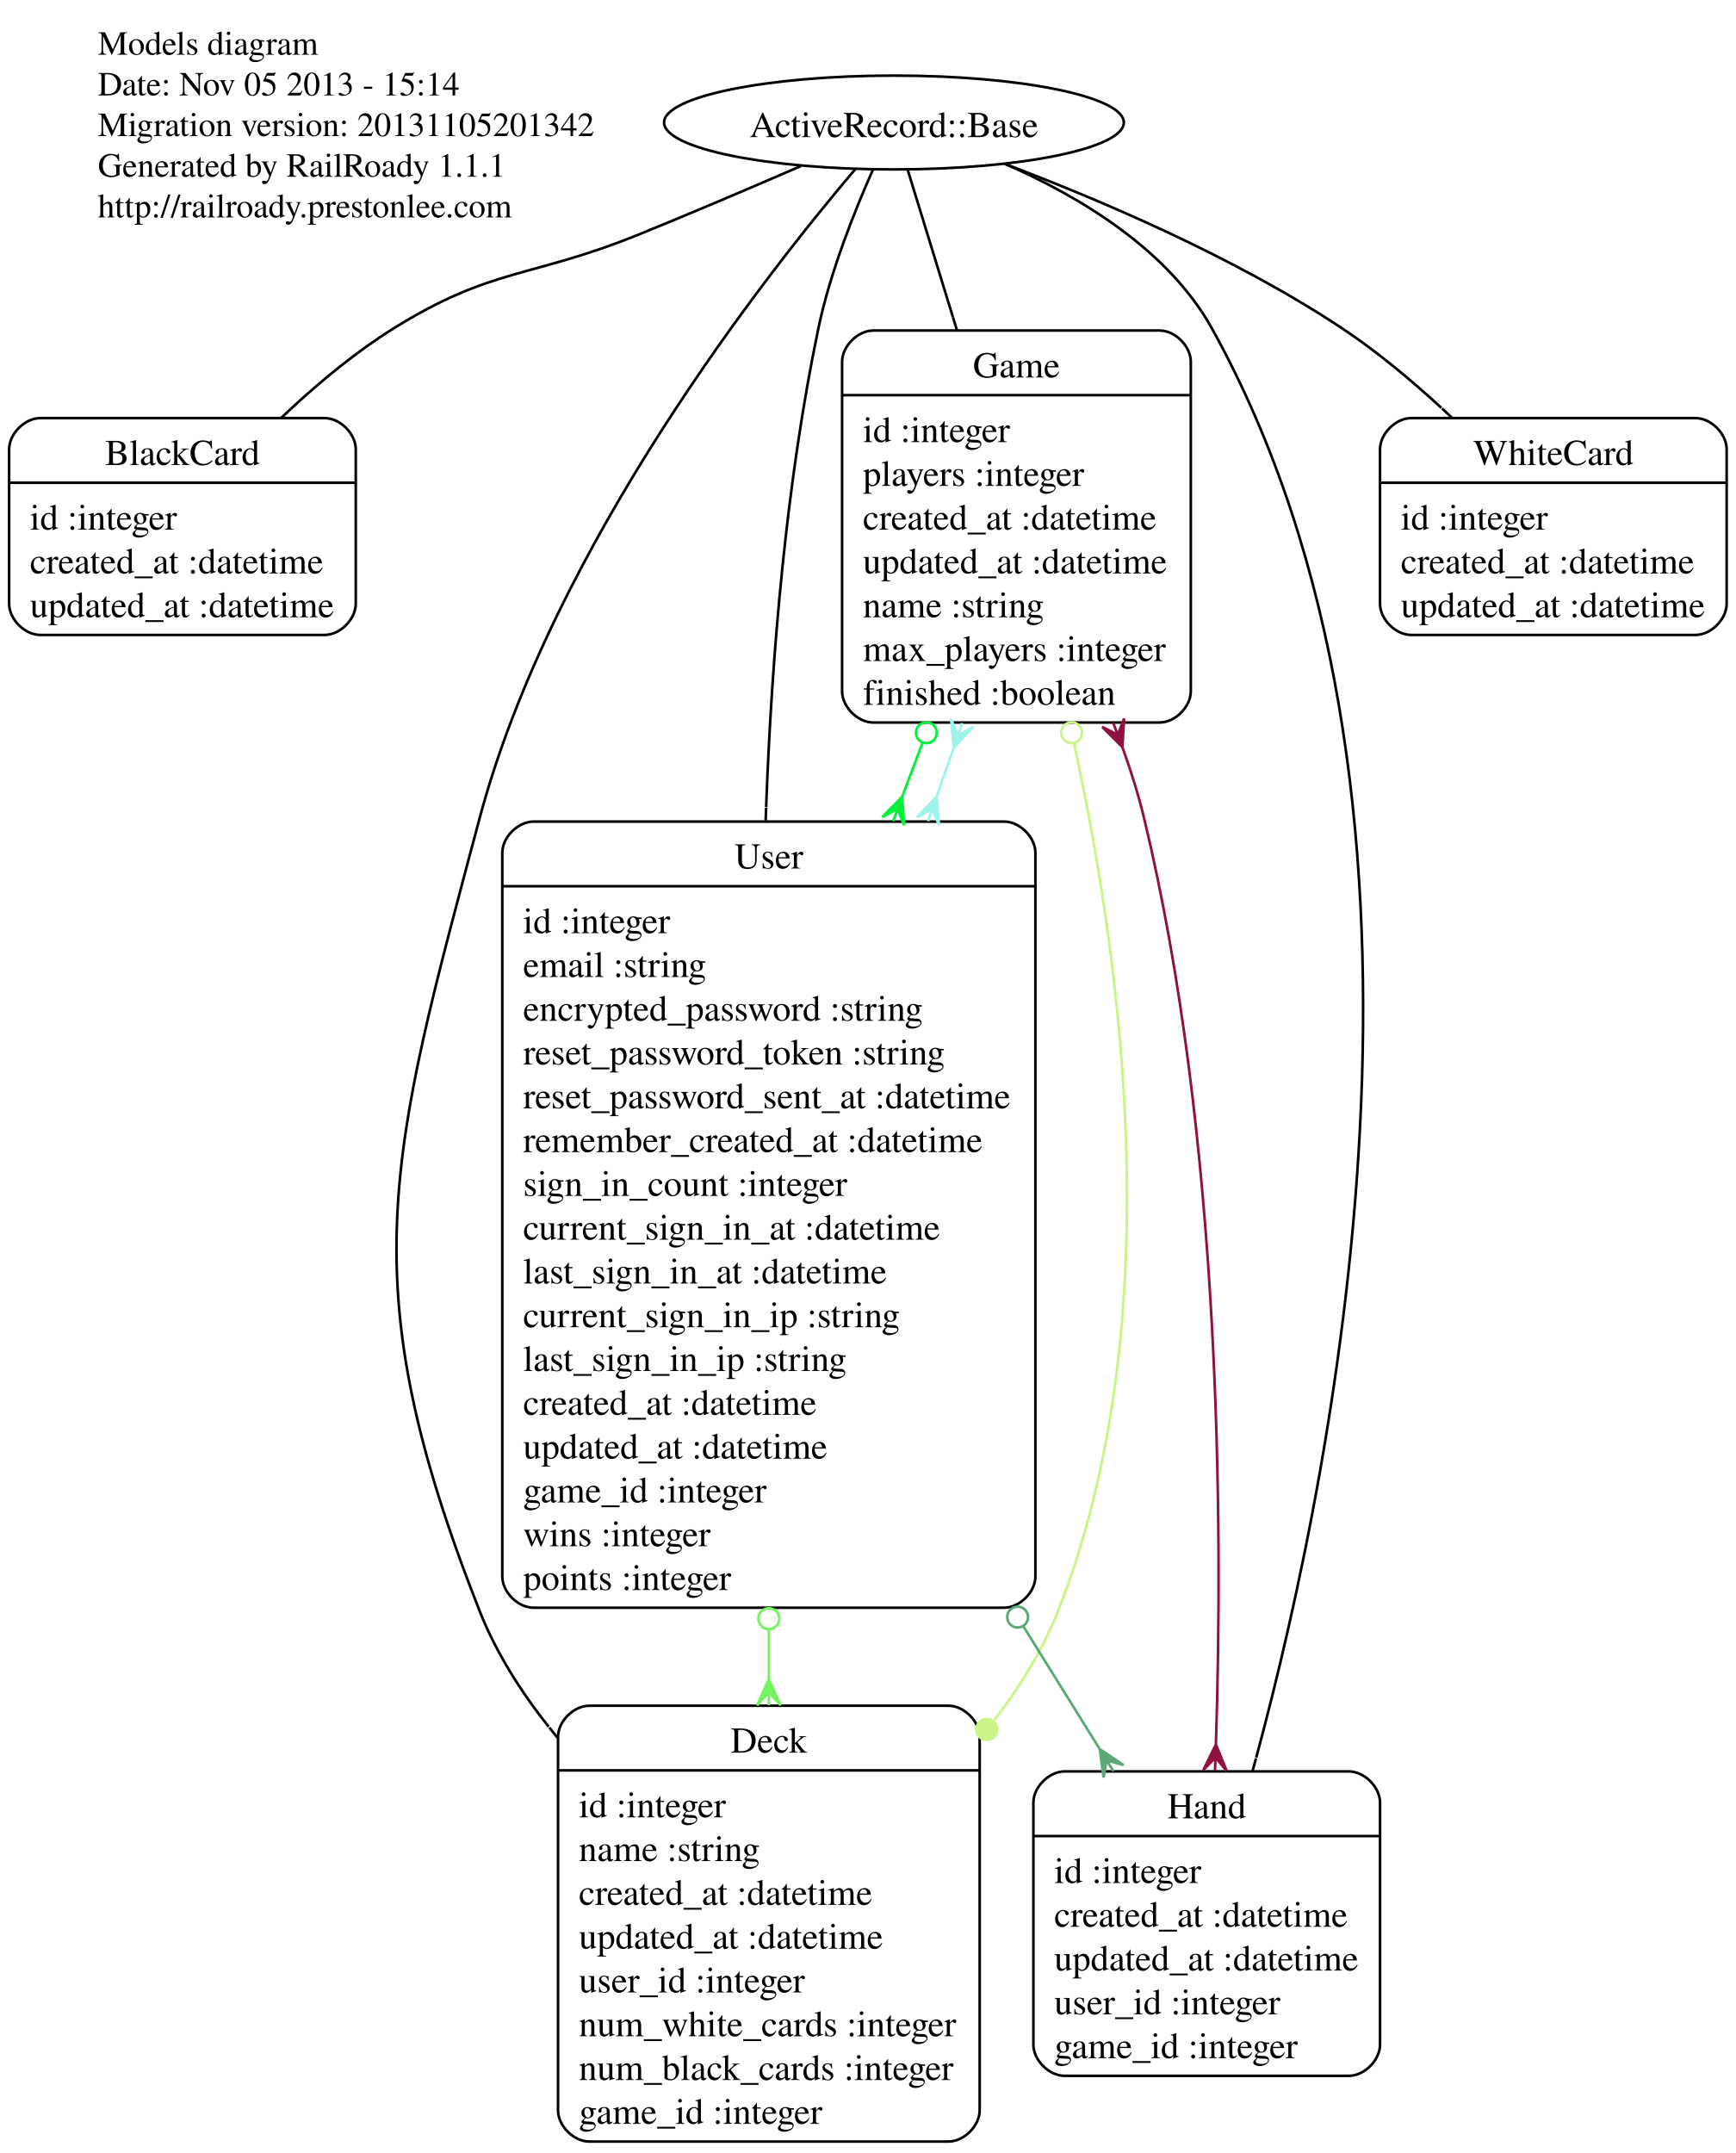
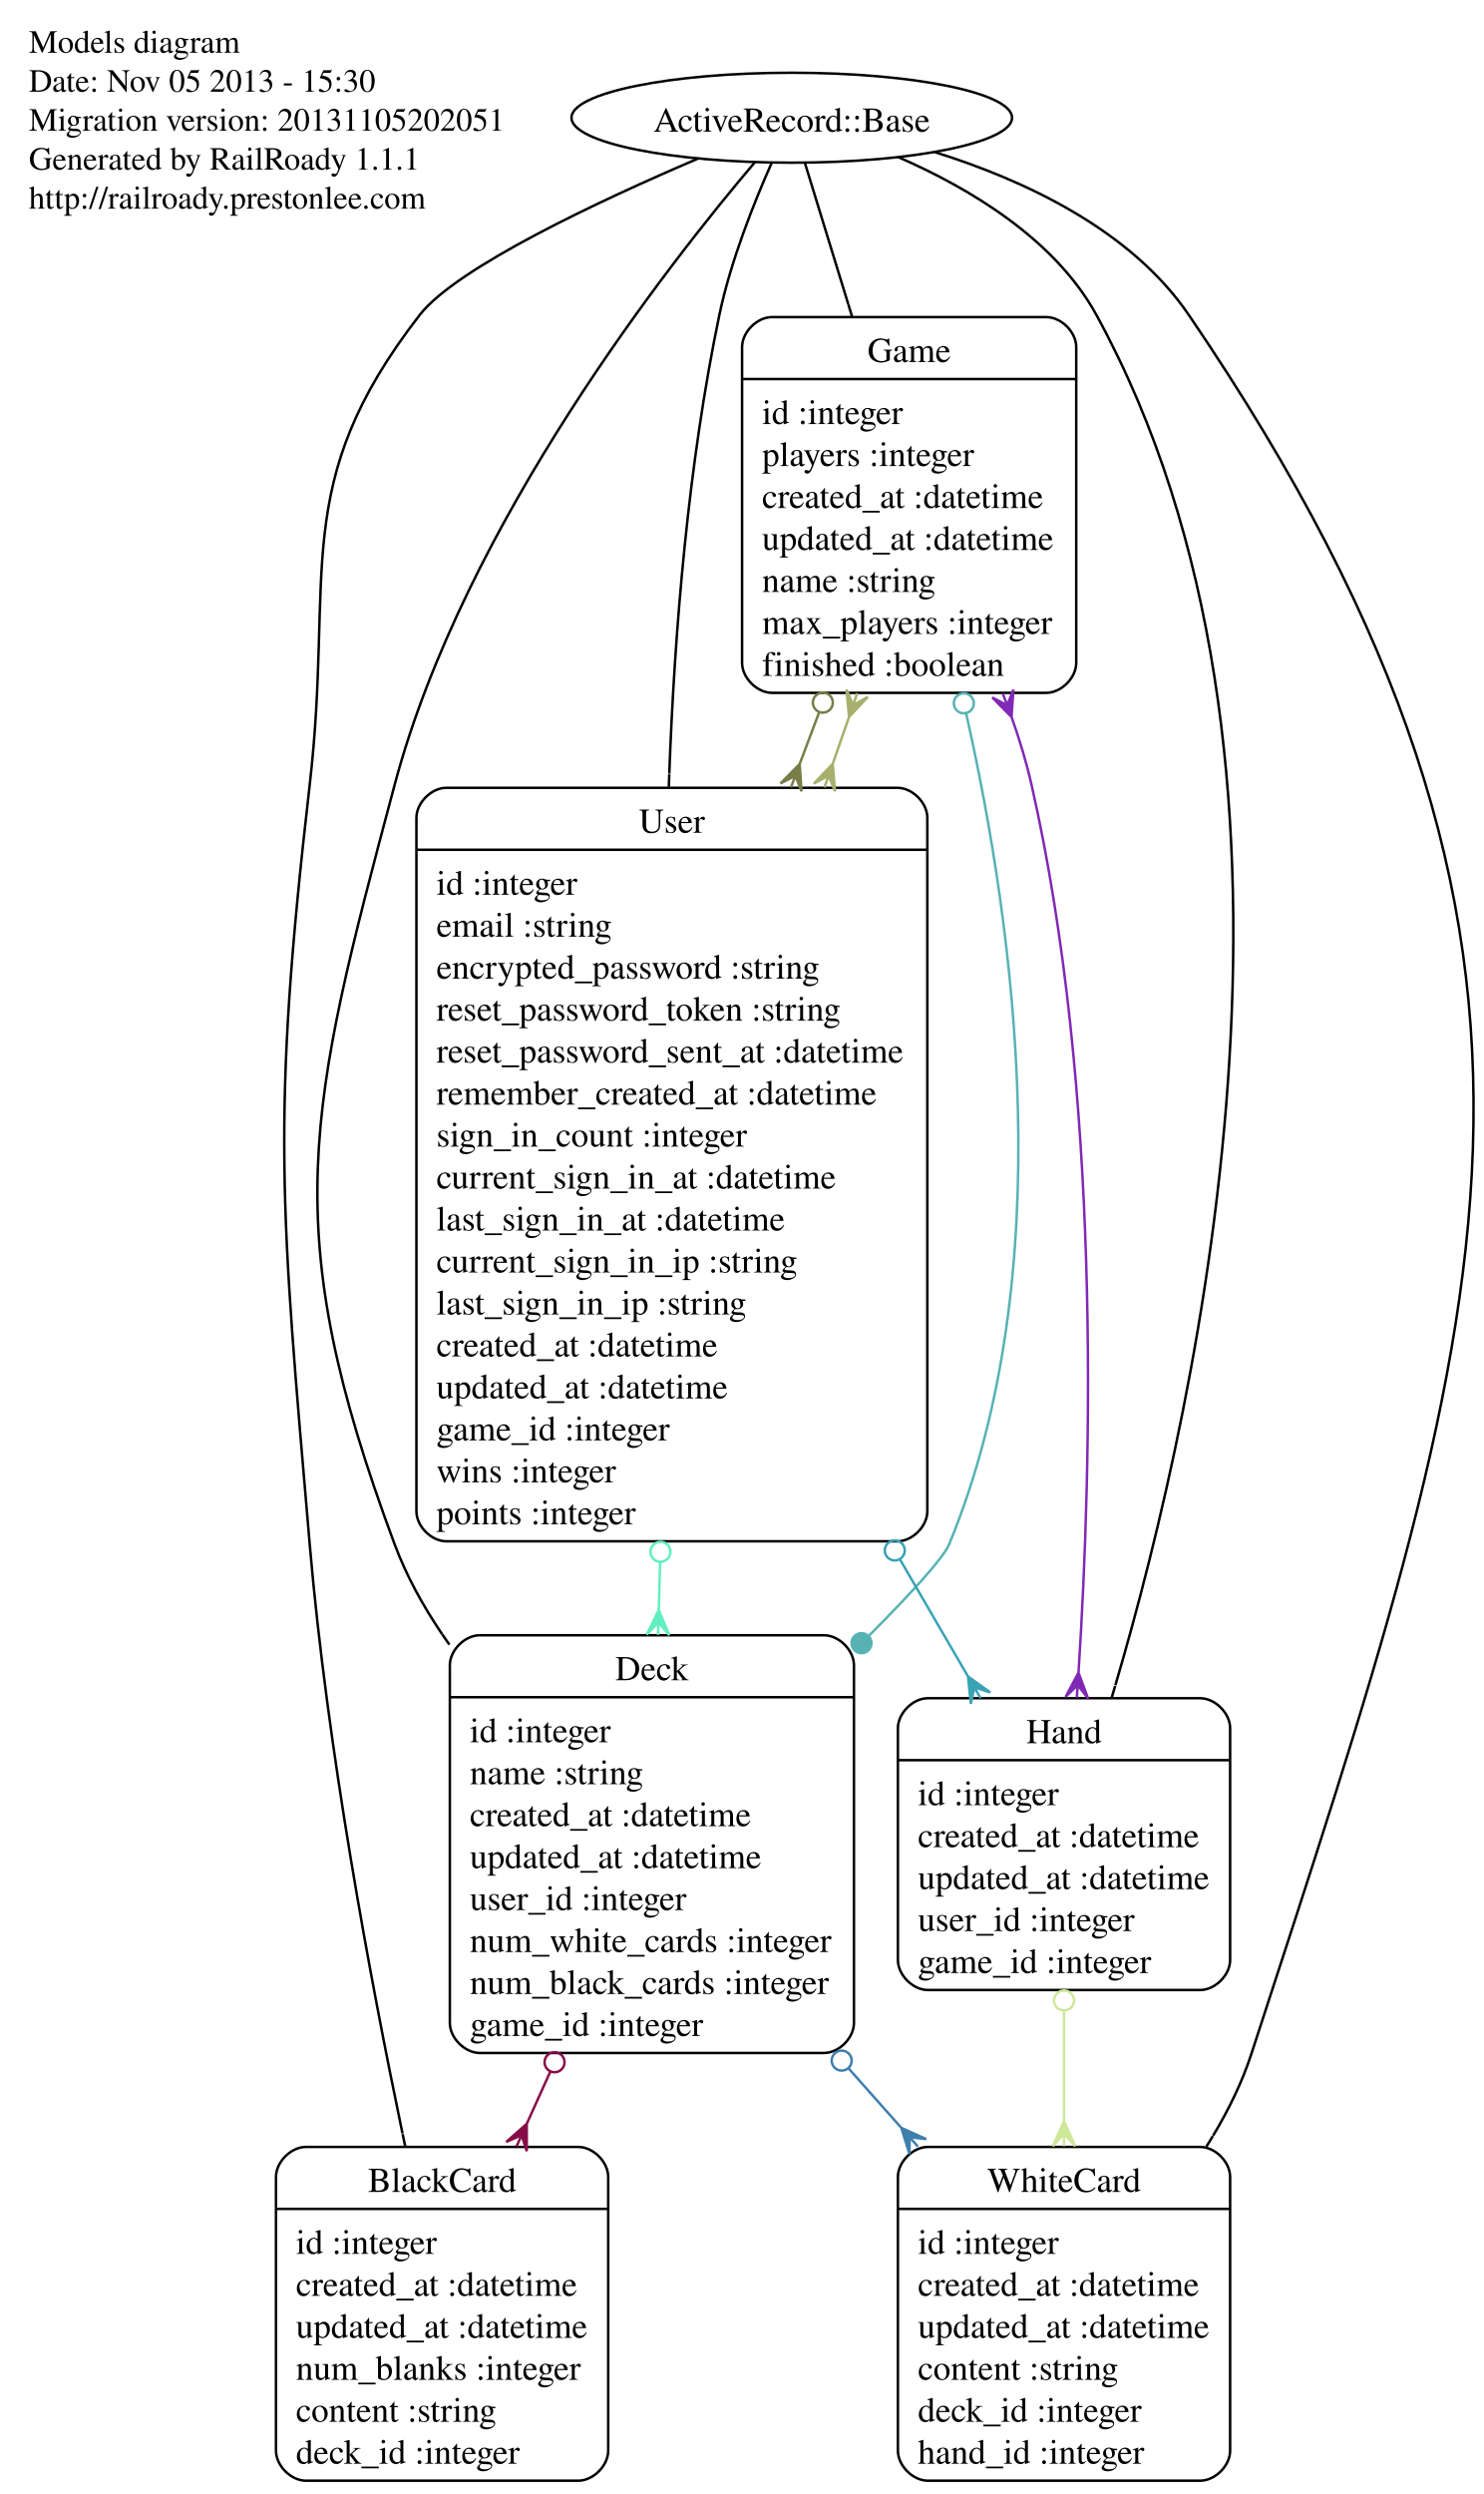
- <svg xmlns="http://www.w3.org/2000/svg" width="666pt" height="826pt" viewBox="0.00 0.00 666.00 826.00">
-   <g id="graph0" class="graph" transform="scale(1 1) rotate(0) translate(4 822)">
-     <polygon fill="white" stroke="white" points="-4,4 -4,-822 662,-822 662,4 -4,4" />
+ <svg xmlns="http://www.w3.org/2000/svg" width="594pt" height="998pt" viewBox="0.00 0.00 594.14 998.00">
+   <g id="graph0" class="graph" transform="scale(1 1) rotate(0) translate(4 994)">
+     <polygon fill="white" stroke="white" points="-4,4 -4,-994 590.138,-994 590.138,4 -4,4" />
    <g id="node1" class="node">
-       <text text-anchor="start" x="33.55" y="-801" font-family="Times,serif" font-size="13.00">Models diagram</text>
-       <text text-anchor="start" x="33.55" y="-785.4" font-family="Times,serif" font-size="13.00">Date: Nov 05 2013 - 15:14</text>
-       <text text-anchor="start" x="33.55" y="-769.8" font-family="Times,serif" font-size="13.00">Migration version: 20131105201342</text>
-       <text text-anchor="start" x="33.55" y="-754.2" font-family="Times,serif" font-size="13.00">Generated by RailRoady 1.1.1</text>
-       <text text-anchor="start" x="33.55" y="-738.6" font-family="Times,serif" font-size="13.00">http://railroady.prestonlee.com</text>
+       <text text-anchor="start" x="7.55" y="-973" font-family="Times,serif" font-size="13.00">Models diagram</text>
+       <text text-anchor="start" x="7.55" y="-957.4" font-family="Times,serif" font-size="13.00">Date: Nov 05 2013 - 15:30</text>
+       <text text-anchor="start" x="7.55" y="-941.8" font-family="Times,serif" font-size="13.00">Migration version: 20131105202051</text>
+       <text text-anchor="start" x="7.55" y="-926.2" font-family="Times,serif" font-size="13.00">Generated by RailRoady 1.1.1</text>
+       <text text-anchor="start" x="7.55" y="-910.6" font-family="Times,serif" font-size="13.00">http://railroady.prestonlee.com</text>
    </g>
    <g id="node2" class="node">
-       <path fill="none" stroke="black" d="M11.495,-578.4C11.495,-578.4 120.505,-578.4 120.505,-578.4 126.505,-578.4 132.505,-584.4 132.505,-590.4 132.505,-590.4 132.505,-649.6 132.505,-649.6 132.505,-655.6 126.505,-661.6 120.505,-661.6 120.505,-661.6 11.495,-661.6 11.495,-661.6 5.495,-661.6 -0.505,-655.6 -0.505,-649.6 -0.505,-649.6 -0.505,-590.4 -0.505,-590.4 -0.505,-584.4 5.495,-578.4 11.495,-578.4" />
-       <text text-anchor="middle" x="66" y="-643.6" font-family="Times,serif" font-size="14.00">BlackCard</text>
-       <polyline fill="none" stroke="black" points="-0.505,-636.8 132.505,-636.8 " />
-       <text text-anchor="start" x="7.495" y="-618.8" font-family="Times,serif" font-size="14.00">id :integer</text>
-       <text text-anchor="start" x="7.495" y="-602" font-family="Times,serif" font-size="14.00">created_at :datetime</text>
-       <text text-anchor="start" x="7.495" y="-585.2" font-family="Times,serif" font-size="14.00">updated_at :datetime</text>
+       <path fill="none" stroke="black" d="M118.495,-1.2C118.495,-1.2 227.505,-1.2 227.505,-1.2 233.505,-1.2 239.505,-7.2 239.505,-13.2 239.505,-13.2 239.505,-122.8 239.505,-122.8 239.505,-128.8 233.505,-134.8 227.505,-134.8 227.505,-134.8 118.495,-134.8 118.495,-134.8 112.495,-134.8 106.495,-128.8 106.495,-122.8 106.495,-122.8 106.495,-13.2 106.495,-13.2 106.495,-7.2 112.495,-1.2 118.495,-1.2" />
+       <text text-anchor="middle" x="173" y="-116.8" font-family="Times,serif" font-size="14.00">BlackCard</text>
+       <polyline fill="none" stroke="black" points="106.495,-110 239.505,-110 " />
+       <text text-anchor="start" x="114.495" y="-92" font-family="Times,serif" font-size="14.00">id :integer</text>
+       <text text-anchor="start" x="114.495" y="-75.2" font-family="Times,serif" font-size="14.00">created_at :datetime</text>
+       <text text-anchor="start" x="114.495" y="-58.4" font-family="Times,serif" font-size="14.00">updated_at :datetime</text>
+       <text text-anchor="start" x="114.495" y="-41.6" font-family="Times,serif" font-size="14.00">num_blanks :integer</text>
+       <text text-anchor="start" x="114.495" y="-24.8" font-family="Times,serif" font-size="14.00">content :string</text>
+       <text text-anchor="start" x="114.495" y="-8" font-family="Times,serif" font-size="14.00">deck_id :integer</text>
    </g>
    <g id="node3" class="node">
-       <path fill="none" stroke="black" d="M222.105,-0.4C222.105,-0.4 359.895,-0.4 359.895,-0.4 365.895,-0.4 371.895,-6.4 371.895,-12.4 371.895,-12.4 371.895,-155.6 371.895,-155.6 371.895,-161.6 365.895,-167.6 359.895,-167.6 359.895,-167.6 222.105,-167.6 222.105,-167.6 216.105,-167.6 210.105,-161.6 210.105,-155.6 210.105,-155.6 210.105,-12.4 210.105,-12.4 210.105,-6.4 216.105,-0.4 222.105,-0.4" />
-       <text text-anchor="middle" x="291" y="-149.6" font-family="Times,serif" font-size="14.00">Deck</text>
-       <polyline fill="none" stroke="black" points="210.105,-142.8 371.895,-142.8 " />
-       <text text-anchor="start" x="218.105" y="-124.8" font-family="Times,serif" font-size="14.00">id :integer</text>
-       <text text-anchor="start" x="218.105" y="-108" font-family="Times,serif" font-size="14.00">name :string</text>
-       <text text-anchor="start" x="218.105" y="-91.2" font-family="Times,serif" font-size="14.00">created_at :datetime</text>
-       <text text-anchor="start" x="218.105" y="-74.4" font-family="Times,serif" font-size="14.00">updated_at :datetime</text>
-       <text text-anchor="start" x="218.105" y="-57.6" font-family="Times,serif" font-size="14.00">user_id :integer</text>
-       <text text-anchor="start" x="218.105" y="-40.8" font-family="Times,serif" font-size="14.00">num_white_cards :integer</text>
-       <text text-anchor="start" x="218.105" y="-24" font-family="Times,serif" font-size="14.00">num_black_cards :integer</text>
-       <text text-anchor="start" x="218.105" y="-7.2" font-family="Times,serif" font-size="14.00">game_id :integer</text>
+       <path fill="none" stroke="black" d="M188.105,-172.4C188.105,-172.4 325.895,-172.4 325.895,-172.4 331.895,-172.4 337.895,-178.4 337.895,-184.4 337.895,-184.4 337.895,-327.6 337.895,-327.6 337.895,-333.6 331.895,-339.6 325.895,-339.6 325.895,-339.6 188.105,-339.6 188.105,-339.6 182.105,-339.6 176.105,-333.6 176.105,-327.6 176.105,-327.6 176.105,-184.4 176.105,-184.4 176.105,-178.4 182.105,-172.4 188.105,-172.4" />
+       <text text-anchor="middle" x="257" y="-321.6" font-family="Times,serif" font-size="14.00">Deck</text>
+       <polyline fill="none" stroke="black" points="176.105,-314.8 337.895,-314.8 " />
+       <text text-anchor="start" x="184.105" y="-296.8" font-family="Times,serif" font-size="14.00">id :integer</text>
+       <text text-anchor="start" x="184.105" y="-280" font-family="Times,serif" font-size="14.00">name :string</text>
+       <text text-anchor="start" x="184.105" y="-263.2" font-family="Times,serif" font-size="14.00">created_at :datetime</text>
+       <text text-anchor="start" x="184.105" y="-246.4" font-family="Times,serif" font-size="14.00">updated_at :datetime</text>
+       <text text-anchor="start" x="184.105" y="-229.6" font-family="Times,serif" font-size="14.00">user_id :integer</text>
+       <text text-anchor="start" x="184.105" y="-212.8" font-family="Times,serif" font-size="14.00">num_white_cards :integer</text>
+       <text text-anchor="start" x="184.105" y="-196" font-family="Times,serif" font-size="14.00">num_black_cards :integer</text>
+       <text text-anchor="start" x="184.105" y="-179.2" font-family="Times,serif" font-size="14.00">game_id :integer</text>
+     </g>
+     <g id="edge3" class="edge">
+       <path fill="none" stroke="#870d49" d="M216.345,-164.979C213.202,-158.02 210.049,-151.038 206.957,-144.19" />
+       <ellipse fill="none" stroke="#870d49" cx="218.021" cy="-168.689" rx="4" ry="4" />
+       <polygon fill="#870d49" stroke="#870d49" points="206.9,-144.064 206.885,-133.098 204.842,-139.507 202.784,-134.95 202.784,-134.95 202.784,-134.95 204.842,-139.507 198.683,-136.802 206.9,-144.064 206.9,-144.064" />
+     </g>
+     <g id="node7" class="node">
+       <path fill="none" stroke="black" d="M367.495,-1.2C367.495,-1.2 476.505,-1.2 476.505,-1.2 482.505,-1.2 488.505,-7.2 488.505,-13.2 488.505,-13.2 488.505,-122.8 488.505,-122.8 488.505,-128.8 482.505,-134.8 476.505,-134.8 476.505,-134.8 367.495,-134.8 367.495,-134.8 361.495,-134.8 355.495,-128.8 355.495,-122.8 355.495,-122.8 355.495,-13.2 355.495,-13.2 355.495,-7.2 361.495,-1.2 367.495,-1.2" />
+       <text text-anchor="middle" x="422" y="-116.8" font-family="Times,serif" font-size="14.00">WhiteCard</text>
+       <polyline fill="none" stroke="black" points="355.495,-110 488.505,-110 " />
+       <text text-anchor="start" x="363.495" y="-92" font-family="Times,serif" font-size="14.00">id :integer</text>
+       <text text-anchor="start" x="363.495" y="-75.2" font-family="Times,serif" font-size="14.00">created_at :datetime</text>
+       <text text-anchor="start" x="363.495" y="-58.4" font-family="Times,serif" font-size="14.00">updated_at :datetime</text>
+       <text text-anchor="start" x="363.495" y="-41.6" font-family="Times,serif" font-size="14.00">content :string</text>
+       <text text-anchor="start" x="363.495" y="-24.8" font-family="Times,serif" font-size="14.00">deck_id :integer</text>
+       <text text-anchor="start" x="363.495" y="-8" font-family="Times,serif" font-size="14.00">hand_id :integer</text>
+     </g>
+     <g id="edge2" class="edge">
+       <path fill="none" stroke="#3e7fae" d="M335.812,-166.158C342.805,-158.275 349.834,-150.351 356.696,-142.615" />
+       <ellipse fill="none" stroke="#3e7fae" cx="332.987" cy="-169.342" rx="4" ry="4" />
+       <polygon fill="#3e7fae" stroke="#3e7fae" points="356.86,-142.431 366.862,-137.936 360.178,-138.69 363.496,-134.95 363.496,-134.95 363.496,-134.95 360.178,-138.69 360.13,-131.964 356.86,-142.431 356.86,-142.431" />
    </g>
    <g id="node4" class="node">
-       <path fill="none" stroke="black" d="M331.105,-544.8C331.105,-544.8 440.895,-544.8 440.895,-544.8 446.895,-544.8 452.895,-550.8 452.895,-556.8 452.895,-556.8 452.895,-683.2 452.895,-683.2 452.895,-689.2 446.895,-695.2 440.895,-695.2 440.895,-695.2 331.105,-695.2 331.105,-695.2 325.105,-695.2 319.105,-689.2 319.105,-683.2 319.105,-683.2 319.105,-556.8 319.105,-556.8 319.105,-550.8 325.105,-544.8 331.105,-544.8" />
-       <text text-anchor="middle" x="386" y="-677.2" font-family="Times,serif" font-size="14.00">Game</text>
-       <polyline fill="none" stroke="black" points="319.105,-670.4 452.895,-670.4 " />
-       <text text-anchor="start" x="327.105" y="-652.4" font-family="Times,serif" font-size="14.00">id :integer</text>
-       <text text-anchor="start" x="327.105" y="-635.6" font-family="Times,serif" font-size="14.00">players :integer</text>
-       <text text-anchor="start" x="327.105" y="-618.8" font-family="Times,serif" font-size="14.00">created_at :datetime</text>
-       <text text-anchor="start" x="327.105" y="-602" font-family="Times,serif" font-size="14.00">updated_at :datetime</text>
-       <text text-anchor="start" x="327.105" y="-585.2" font-family="Times,serif" font-size="14.00">name :string</text>
-       <text text-anchor="start" x="327.105" y="-568.4" font-family="Times,serif" font-size="14.00">max_players :integer</text>
-       <text text-anchor="start" x="327.105" y="-551.6" font-family="Times,serif" font-size="14.00">finished :boolean</text>
+       <path fill="none" stroke="black" d="M305.105,-716.8C305.105,-716.8 414.895,-716.8 414.895,-716.8 420.895,-716.8 426.895,-722.8 426.895,-728.8 426.895,-728.8 426.895,-855.2 426.895,-855.2 426.895,-861.2 420.895,-867.2 414.895,-867.2 414.895,-867.2 305.105,-867.2 305.105,-867.2 299.105,-867.2 293.105,-861.2 293.105,-855.2 293.105,-855.2 293.105,-728.8 293.105,-728.8 293.105,-722.8 299.105,-716.8 305.105,-716.8" />
+       <text text-anchor="middle" x="360" y="-849.2" font-family="Times,serif" font-size="14.00">Game</text>
+       <polyline fill="none" stroke="black" points="293.105,-842.4 426.895,-842.4 " />
+       <text text-anchor="start" x="301.105" y="-824.4" font-family="Times,serif" font-size="14.00">id :integer</text>
+       <text text-anchor="start" x="301.105" y="-807.6" font-family="Times,serif" font-size="14.00">players :integer</text>
+       <text text-anchor="start" x="301.105" y="-790.8" font-family="Times,serif" font-size="14.00">created_at :datetime</text>
+       <text text-anchor="start" x="301.105" y="-774" font-family="Times,serif" font-size="14.00">updated_at :datetime</text>
+       <text text-anchor="start" x="301.105" y="-757.2" font-family="Times,serif" font-size="14.00">name :string</text>
+       <text text-anchor="start" x="301.105" y="-740.4" font-family="Times,serif" font-size="14.00">max_players :integer</text>
+       <text text-anchor="start" x="301.105" y="-723.6" font-family="Times,serif" font-size="14.00">finished :boolean</text>
    </g>
-     <g id="edge3" class="edge">
-       <path fill="none" stroke="#c8f488" d="M408.056,-536.872C426.942,-450.723 444.93,-312.963 402,-204 396.082,-188.978 387.274,-174.733 377.162,-161.666" />
-       <ellipse fill="none" stroke="#c8f488" cx="407.16" cy="-540.883" rx="4" ry="4" />
-       <ellipse fill="#c8f488" stroke="#c8f488" cx="374.601" cy="-158.47" rx="4" ry="4" />
+     <g id="edge5" class="edge">
+       <path fill="none" stroke="#57b2b4" d="M382.813,-708.566C402.322,-622.166 420.818,-484.2 376,-376 373.702,-370.452 360.609,-356.197 343.891,-339.397" />
+       <ellipse fill="none" stroke="#57b2b4" cx="381.882" cy="-712.607" rx="4" ry="4" />
+       <ellipse fill="#57b2b4" stroke="#57b2b4" cx="340.924" cy="-336.437" rx="4" ry="4" />
    </g>
    <g id="node5" class="node">
-       <path fill="none" stroke="black" d="M404.495,-25.6C404.495,-25.6 513.505,-25.6 513.505,-25.6 519.505,-25.6 525.505,-31.6 525.505,-37.6 525.505,-37.6 525.505,-130.4 525.505,-130.4 525.505,-136.4 519.505,-142.4 513.505,-142.4 513.505,-142.4 404.495,-142.4 404.495,-142.4 398.495,-142.4 392.495,-136.4 392.495,-130.4 392.495,-130.4 392.495,-37.6 392.495,-37.6 392.495,-31.6 398.495,-25.6 404.495,-25.6" />
-       <text text-anchor="middle" x="459" y="-124.4" font-family="Times,serif" font-size="14.00">Hand</text>
-       <polyline fill="none" stroke="black" points="392.495,-117.6 525.505,-117.6 " />
-       <text text-anchor="start" x="400.495" y="-99.6" font-family="Times,serif" font-size="14.00">id :integer</text>
-       <text text-anchor="start" x="400.495" y="-82.8" font-family="Times,serif" font-size="14.00">created_at :datetime</text>
-       <text text-anchor="start" x="400.495" y="-66" font-family="Times,serif" font-size="14.00">updated_at :datetime</text>
-       <text text-anchor="start" x="400.495" y="-49.2" font-family="Times,serif" font-size="14.00">user_id :integer</text>
-       <text text-anchor="start" x="400.495" y="-32.4" font-family="Times,serif" font-size="14.00">game_id :integer</text>
+       <path fill="none" stroke="black" d="M367.495,-197.6C367.495,-197.6 476.505,-197.6 476.505,-197.6 482.505,-197.6 488.505,-203.6 488.505,-209.6 488.505,-209.6 488.505,-302.4 488.505,-302.4 488.505,-308.4 482.505,-314.4 476.505,-314.4 476.505,-314.4 367.495,-314.4 367.495,-314.4 361.495,-314.4 355.495,-308.4 355.495,-302.4 355.495,-302.4 355.495,-209.6 355.495,-209.6 355.495,-203.6 361.495,-197.6 367.495,-197.6" />
+       <text text-anchor="middle" x="422" y="-296.4" font-family="Times,serif" font-size="14.00">Hand</text>
+       <polyline fill="none" stroke="black" points="355.495,-289.6 488.505,-289.6 " />
+       <text text-anchor="start" x="363.495" y="-271.6" font-family="Times,serif" font-size="14.00">id :integer</text>
+       <text text-anchor="start" x="363.495" y="-254.8" font-family="Times,serif" font-size="14.00">created_at :datetime</text>
+       <text text-anchor="start" x="363.495" y="-238" font-family="Times,serif" font-size="14.00">updated_at :datetime</text>
+       <text text-anchor="start" x="363.495" y="-221.2" font-family="Times,serif" font-size="14.00">user_id :integer</text>
+       <text text-anchor="start" x="363.495" y="-204.4" font-family="Times,serif" font-size="14.00">game_id :integer</text>
    </g>
-     <g id="edge5" class="edge">
-       <path fill="none" stroke="#8e1142" d="M426.657,-535.348C429.939,-526.271 432.823,-517.044 435,-508 464.494,-385.46 465.257,-237.448 462.537,-152.965" />
-       <polygon fill="#8e1142" stroke="#8e1142" points="426.643,-535.386 418.896,-543.148 424.874,-540.063 423.105,-544.74 423.105,-544.74 423.105,-544.74 424.874,-540.063 427.315,-546.332 426.643,-535.386 426.643,-535.386" />
-       <polygon fill="#8e1142" stroke="#8e1142" points="462.529,-152.726 466.678,-142.575 462.355,-147.729 462.181,-142.732 462.181,-142.732 462.181,-142.732 462.355,-147.729 457.683,-142.889 462.529,-152.726 462.529,-152.726" />
+     <g id="edge7" class="edge">
+       <path fill="none" stroke="#8029b6" d="M401.081,-706.891C404.239,-697.968 406.98,-688.901 409,-680 436.87,-557.227 433.255,-409.294 427.817,-324.889" />
+       <polygon fill="#8029b6" stroke="#8029b6" points="400.992,-707.13 393.287,-714.932 399.248,-711.816 397.504,-716.502 397.504,-716.502 397.504,-716.502 399.248,-711.816 401.721,-718.071 400.992,-707.13 400.992,-707.13" />
+       <polygon fill="#8029b6" stroke="#8029b6" points="427.801,-324.643 431.619,-314.363 427.465,-319.654 427.129,-314.665 427.129,-314.665 427.129,-314.665 427.465,-319.654 422.639,-314.967 427.801,-324.643 427.801,-324.643" />
    </g>
    <g id="node6" class="node">
-       <path fill="none" stroke="black" d="M200.722,-205.2C200.722,-205.2 381.278,-205.2 381.278,-205.2 387.278,-205.2 393.278,-211.2 393.278,-217.2 393.278,-217.2 393.278,-494.8 393.278,-494.8 393.278,-500.8 387.278,-506.8 381.278,-506.8 381.278,-506.8 200.722,-506.8 200.722,-506.8 194.722,-506.8 188.722,-500.8 188.722,-494.8 188.722,-494.8 188.722,-217.2 188.722,-217.2 188.722,-211.2 194.722,-205.2 200.722,-205.2" />
-       <text text-anchor="middle" x="291" y="-488.8" font-family="Times,serif" font-size="14.00">User</text>
-       <polyline fill="none" stroke="black" points="188.722,-482 393.278,-482 " />
-       <text text-anchor="start" x="196.722" y="-464" font-family="Times,serif" font-size="14.00">id :integer</text>
-       <text text-anchor="start" x="196.722" y="-447.2" font-family="Times,serif" font-size="14.00">email :string</text>
-       <text text-anchor="start" x="196.722" y="-430.4" font-family="Times,serif" font-size="14.00">encrypted_password :string</text>
-       <text text-anchor="start" x="196.722" y="-413.6" font-family="Times,serif" font-size="14.00">reset_password_token :string</text>
-       <text text-anchor="start" x="196.722" y="-396.8" font-family="Times,serif" font-size="14.00">reset_password_sent_at :datetime</text>
-       <text text-anchor="start" x="196.722" y="-380" font-family="Times,serif" font-size="14.00">remember_created_at :datetime</text>
-       <text text-anchor="start" x="196.722" y="-363.2" font-family="Times,serif" font-size="14.00">sign_in_count :integer</text>
-       <text text-anchor="start" x="196.722" y="-346.4" font-family="Times,serif" font-size="14.00">current_sign_in_at :datetime</text>
-       <text text-anchor="start" x="196.722" y="-329.6" font-family="Times,serif" font-size="14.00">last_sign_in_at :datetime</text>
-       <text text-anchor="start" x="196.722" y="-312.8" font-family="Times,serif" font-size="14.00">current_sign_in_ip :string</text>
-       <text text-anchor="start" x="196.722" y="-296" font-family="Times,serif" font-size="14.00">last_sign_in_ip :string</text>
-       <text text-anchor="start" x="196.722" y="-279.2" font-family="Times,serif" font-size="14.00">created_at :datetime</text>
-       <text text-anchor="start" x="196.722" y="-262.4" font-family="Times,serif" font-size="14.00">updated_at :datetime</text>
-       <text text-anchor="start" x="196.722" y="-245.6" font-family="Times,serif" font-size="14.00">game_id :integer</text>
-       <text text-anchor="start" x="196.722" y="-228.8" font-family="Times,serif" font-size="14.00">wins :integer</text>
-       <text text-anchor="start" x="196.722" y="-212" font-family="Times,serif" font-size="14.00">points :integer</text>
+       <path fill="none" stroke="black" d="M174.722,-377.2C174.722,-377.2 355.278,-377.2 355.278,-377.2 361.278,-377.2 367.278,-383.2 367.278,-389.2 367.278,-389.2 367.278,-666.8 367.278,-666.8 367.278,-672.8 361.278,-678.8 355.278,-678.8 355.278,-678.8 174.722,-678.8 174.722,-678.8 168.722,-678.8 162.722,-672.8 162.722,-666.8 162.722,-666.8 162.722,-389.2 162.722,-389.2 162.722,-383.2 168.722,-377.2 174.722,-377.2" />
+       <text text-anchor="middle" x="265" y="-660.8" font-family="Times,serif" font-size="14.00">User</text>
+       <polyline fill="none" stroke="black" points="162.722,-654 367.278,-654 " />
+       <text text-anchor="start" x="170.722" y="-636" font-family="Times,serif" font-size="14.00">id :integer</text>
+       <text text-anchor="start" x="170.722" y="-619.2" font-family="Times,serif" font-size="14.00">email :string</text>
+       <text text-anchor="start" x="170.722" y="-602.4" font-family="Times,serif" font-size="14.00">encrypted_password :string</text>
+       <text text-anchor="start" x="170.722" y="-585.6" font-family="Times,serif" font-size="14.00">reset_password_token :string</text>
+       <text text-anchor="start" x="170.722" y="-568.8" font-family="Times,serif" font-size="14.00">reset_password_sent_at :datetime</text>
+       <text text-anchor="start" x="170.722" y="-552" font-family="Times,serif" font-size="14.00">remember_created_at :datetime</text>
+       <text text-anchor="start" x="170.722" y="-535.2" font-family="Times,serif" font-size="14.00">sign_in_count :integer</text>
+       <text text-anchor="start" x="170.722" y="-518.4" font-family="Times,serif" font-size="14.00">current_sign_in_at :datetime</text>
+       <text text-anchor="start" x="170.722" y="-501.6" font-family="Times,serif" font-size="14.00">last_sign_in_at :datetime</text>
+       <text text-anchor="start" x="170.722" y="-484.8" font-family="Times,serif" font-size="14.00">current_sign_in_ip :string</text>
+       <text text-anchor="start" x="170.722" y="-468" font-family="Times,serif" font-size="14.00">last_sign_in_ip :string</text>
+       <text text-anchor="start" x="170.722" y="-451.2" font-family="Times,serif" font-size="14.00">created_at :datetime</text>
+       <text text-anchor="start" x="170.722" y="-434.4" font-family="Times,serif" font-size="14.00">updated_at :datetime</text>
+       <text text-anchor="start" x="170.722" y="-417.6" font-family="Times,serif" font-size="14.00">game_id :integer</text>
+       <text text-anchor="start" x="170.722" y="-400.8" font-family="Times,serif" font-size="14.00">wins :integer</text>
+       <text text-anchor="start" x="170.722" y="-384" font-family="Times,serif" font-size="14.00">points :integer</text>
+     </g>
+     <g id="edge6" class="edge">
+       <path fill="none" stroke="#787d48" d="M323.94,-708.96C321.405,-702.311 318.825,-695.465 316.231,-688.507" />
+       <ellipse fill="none" stroke="#787d48" cx="325.445" cy="-712.887" rx="4" ry="4" />
+       <polygon fill="#787d48" stroke="#787d48" points="316.166,-688.332 316.906,-677.391 314.426,-683.644 312.687,-678.956 312.687,-678.956 312.687,-678.956 314.426,-683.644 308.468,-680.522 316.166,-688.332 316.166,-688.332" />
+     </g>
+     <g id="edge9" class="edge">
+       <path fill="none" stroke="#cee799" d="M422,-188.959C422,-174.883 422,-159.905 422,-145.475" />
+       <ellipse fill="none" stroke="#cee799" cx="422" cy="-193.422" rx="4" ry="4" />
+       <polygon fill="#cee799" stroke="#cee799" points="422,-145.086 426.5,-135.085 422,-140.086 422,-135.086 422,-135.086 422,-135.086 422,-140.086 417.5,-135.086 422,-145.086 422,-145.086" />
+     </g>
+     <g id="edge13" class="edge">
+       <path fill="none" stroke="#61efc1" d="M260.317,-368.962C260.128,-362.568 259.941,-356.246 259.757,-350.054" />
+       <ellipse fill="none" stroke="#61efc1" cx="260.437" cy="-373" rx="4" ry="4" />
+       <polygon fill="#61efc1" stroke="#61efc1" points="259.749,-349.763 263.95,-339.634 259.601,-344.765 259.452,-339.768 259.452,-339.768 259.452,-339.768 259.601,-344.765 254.954,-339.901 259.749,-349.763 259.749,-349.763" />
+     </g>
+     <g id="edge12" class="edge">
+       <path fill="none" stroke="#a6af6c" d="M329.522,-688.732C331.699,-694.912 333.822,-701.002 335.87,-706.943" />
+       <polygon fill="#a6af6c" stroke="#a6af6c" points="329.398,-688.383 330.302,-677.454 327.729,-683.669 326.06,-678.956 326.06,-678.956 326.06,-678.956 327.729,-683.669 321.818,-680.458 329.398,-688.383 329.398,-688.383" />
+       <polygon fill="#a6af6c" stroke="#a6af6c" points="335.945,-707.162 334.929,-718.08 337.566,-711.892 339.186,-716.622 339.186,-716.622 339.186,-716.622 337.566,-711.892 343.443,-715.164 335.945,-707.162 335.945,-707.162" />
+     </g>
+     <g id="edge11" class="edge">
+       <path fill="none" stroke="#3aa2b5" d="M356.298,-369.991C365.804,-353.643 375.053,-337.737 383.467,-323.267" />
+       <ellipse fill="none" stroke="#3aa2b5" cx="354.234" cy="-373.54" rx="4" ry="4" />
+       <polygon fill="#3aa2b5" stroke="#3aa2b5" points="383.566,-323.097 392.483,-316.714 386.079,-318.775 388.593,-314.452 388.593,-314.452 388.593,-314.452 386.079,-318.775 384.702,-312.19 383.566,-323.097 383.566,-323.097" />
+     </g>
+     <g id="node8" class="node">
+       <ellipse fill="none" stroke="black" cx="313" cy="-947" rx="88.203" ry="18" />
+       <text text-anchor="middle" x="313" y="-941.4" font-family="Times,serif" font-size="14.00">ActiveRecord::Base</text>
+     </g>
+     <g id="edge1" class="edge">
+       <path fill="none" stroke="black" d="M275.496,-930.657C236.387,-913.94 178.754,-887.041 164,-868 111.439,-800.167 129.843,-765.247 120,-680 104.503,-545.781 108.465,-510.618 120,-376 126.984,-294.493 144.216,-202.135 157.148,-140.199" />
+       <polyline fill="none" stroke="black" points="158.228,-135.049 157.202,-139.943 " />
    </g>
    <g id="edge4" class="edge">
-       <path fill="none" stroke="#06ef3c" d="M349.94,-536.96C347.405,-530.311 344.825,-523.465 342.231,-516.507" />
-       <ellipse fill="none" stroke="#06ef3c" cx="351.445" cy="-540.887" rx="4" ry="4" />
-       <polygon fill="#06ef3c" stroke="#06ef3c" points="342.166,-516.332 342.906,-505.391 340.426,-511.644 338.687,-506.956 338.687,-506.956 338.687,-506.956 340.426,-511.644 334.468,-508.522 342.166,-516.332 342.166,-516.332" />
+       <path fill="none" stroke="black" d="M298.249,-929.208C264.406,-889.397 181.945,-784.747 154,-680 119.172,-549.455 106.818,-502.605 154,-376 158.674,-363.458 165.33,-351.359 173.039,-339.992" />
+       <polyline fill="none" stroke="black" points="175.925,-335.838 173.073,-339.945 " />
+     </g>
+     <g id="edge8" class="edge">
+       <path fill="none" stroke="black" d="M318.3,-928.746C322.63,-914.651 329.084,-893.642 335.628,-872.338" />
+       <polyline fill="none" stroke="black" points="337.114,-867.502 335.645,-872.282 " />
    </g>
    <g id="edge10" class="edge">
-       <path fill="none" stroke="#71f45d" d="M291,-196.962C291,-190.568 291,-184.246 291,-178.054" />
-       <ellipse fill="none" stroke="#71f45d" cx="291" cy="-200.998" rx="4" ry="4" />
-       <polygon fill="#71f45d" stroke="#71f45d" points="291,-177.768 295.5,-167.768 291,-172.768 291,-167.768 291,-167.768 291,-167.768 291,-172.768 286.5,-167.768 291,-177.768 291,-177.768" />
+       <path fill="none" stroke="black" d="M355.639,-931.221C383.692,-919.011 418.217,-898.65 435,-868 532.661,-689.645 476.811,-435.897 442.563,-319.601" />
+       <polyline fill="none" stroke="black" points="441.051,-314.506 442.474,-319.299 " />
    </g>
-     <g id="edge9" class="edge">
-       <path fill="none" stroke="#9ef3eb" d="M355.522,-516.732C357.699,-522.912 359.822,-529.002 361.87,-534.943" />
-       <polygon fill="#9ef3eb" stroke="#9ef3eb" points="355.398,-516.383 356.302,-505.454 353.729,-511.669 352.06,-506.956 352.06,-506.956 352.06,-506.956 353.729,-511.669 347.818,-508.458 355.398,-516.383 355.398,-516.383" />
-       <polygon fill="#9ef3eb" stroke="#9ef3eb" points="361.945,-535.162 360.929,-546.08 363.566,-539.892 365.186,-544.622 365.186,-544.622 365.186,-544.622 363.566,-539.892 369.443,-543.164 361.945,-535.162 361.945,-535.162" />
+     <g id="edge14" class="edge">
+       <path fill="none" stroke="black" d="M304.89,-928.788C297.996,-913.272 288.521,-889.637 284,-868 271.625,-808.769 266.119,-742.533 263.963,-684.432" />
+       <polyline fill="none" stroke="black" points="263.777,-679.194 263.955,-684.191 " />
    </g>
-     <g id="edge8" class="edge">
-       <path fill="none" stroke="#5ca877" d="M388.694,-197.991C398.867,-181.643 408.764,-165.737 417.767,-151.267" />
-       <ellipse fill="none" stroke="#5ca877" cx="386.448" cy="-201.602" rx="4" ry="4" />
-       <polygon fill="#5ca877" stroke="#5ca877" points="417.969,-150.943 427.073,-144.83 420.61,-146.698 423.252,-142.452 423.252,-142.452 423.252,-142.452 420.61,-146.698 419.431,-140.075 417.969,-150.943 417.969,-150.943" />
-     </g>
-     <g id="node7" class="node">
-       <path fill="none" stroke="black" d="M537.495,-578.4C537.495,-578.4 646.505,-578.4 646.505,-578.4 652.505,-578.4 658.505,-584.4 658.505,-590.4 658.505,-590.4 658.505,-649.6 658.505,-649.6 658.505,-655.6 652.505,-661.6 646.505,-661.6 646.505,-661.6 537.495,-661.6 537.495,-661.6 531.495,-661.6 525.495,-655.6 525.495,-649.6 525.495,-649.6 525.495,-590.4 525.495,-590.4 525.495,-584.4 531.495,-578.4 537.495,-578.4" />
-       <text text-anchor="middle" x="592" y="-643.6" font-family="Times,serif" font-size="14.00">WhiteCard</text>
-       <polyline fill="none" stroke="black" points="525.495,-636.8 658.505,-636.8 " />
-       <text text-anchor="start" x="533.495" y="-618.8" font-family="Times,serif" font-size="14.00">id :integer</text>
-       <text text-anchor="start" x="533.495" y="-602" font-family="Times,serif" font-size="14.00">created_at :datetime</text>
-       <text text-anchor="start" x="533.495" y="-585.2" font-family="Times,serif" font-size="14.00">updated_at :datetime</text>
-     </g>
-     <g id="node8" class="node">
-       <ellipse fill="none" stroke="black" cx="339" cy="-775" rx="88.203" ry="18" />
-       <text text-anchor="middle" x="339" y="-769.4" font-family="Times,serif" font-size="14.00">ActiveRecord::Base</text>
-     </g>
-     <g id="edge1" class="edge">
-       <path fill="none" stroke="black" d="M303.3,-758.302C284.784,-750.262 261.756,-740.418 241,-732 199.543,-715.185 184.99,-719.625 147,-696 133.136,-687.378 119.53,-676.19 107.545,-665.097" />
-       <polyline fill="none" stroke="black" points="103.879,-661.661 107.527,-665.08 " />
-     </g>
-     <g id="edge2" class="edge">
-       <path fill="none" stroke="black" d="M324.249,-757.208C290.406,-717.397 207.945,-612.747 180,-508 145.172,-377.455 130.473,-329.706 180,-204 186.241,-188.159 195.696,-173.181 206.504,-159.538" />
-       <polyline fill="none" stroke="black" points="209.9,-155.348 206.752,-159.232 " />
-     </g>
-     <g id="edge6" class="edge">
-       <path fill="none" stroke="black" d="M344.3,-756.746C348.63,-742.651 355.084,-721.642 361.628,-700.338" />
-       <polyline fill="none" stroke="black" points="363.114,-695.502 361.645,-700.282 " />
-     </g>
-     <g id="edge7" class="edge">
-       <path fill="none" stroke="black" d="M381.537,-759.165C409.543,-746.929 444.054,-726.56 461,-696 559.587,-518.207 509.441,-264.18 478.003,-147.707" />
-       <polyline fill="none" stroke="black" points="476.614,-142.604 477.927,-147.429 " />
-     </g>
-     <g id="edge11" class="edge">
-       <path fill="none" stroke="black" d="M330.89,-756.788C323.996,-741.272 314.521,-717.637 310,-696 297.625,-636.769 292.119,-570.533 289.963,-512.432" />
-       <polyline fill="none" stroke="black" points="289.777,-507.194 289.955,-512.191 " />
-     </g>
-     <g id="edge12" class="edge">
-       <path fill="none" stroke="black" d="M381.615,-759.089C417.676,-745.463 469.896,-723.305 511,-696 524.195,-687.235 537.313,-676.311 549.029,-665.536" />
-       <polyline fill="none" stroke="black" points="552.947,-661.891 549.286,-665.297 " />
+     <g id="edge15" class="edge">
+       <path fill="none" stroke="black" d="M370.342,-933.201C405.72,-922.138 448.66,-902.324 472,-868 646.052,-612.038 592.806,-466.333 497,-172 493.346,-160.773 487.955,-149.75 481.71,-139.334" />
+       <polyline fill="none" stroke="black" points="478.985,-134.909 481.607,-139.166 " />
    </g>
  </g>
</svg>
